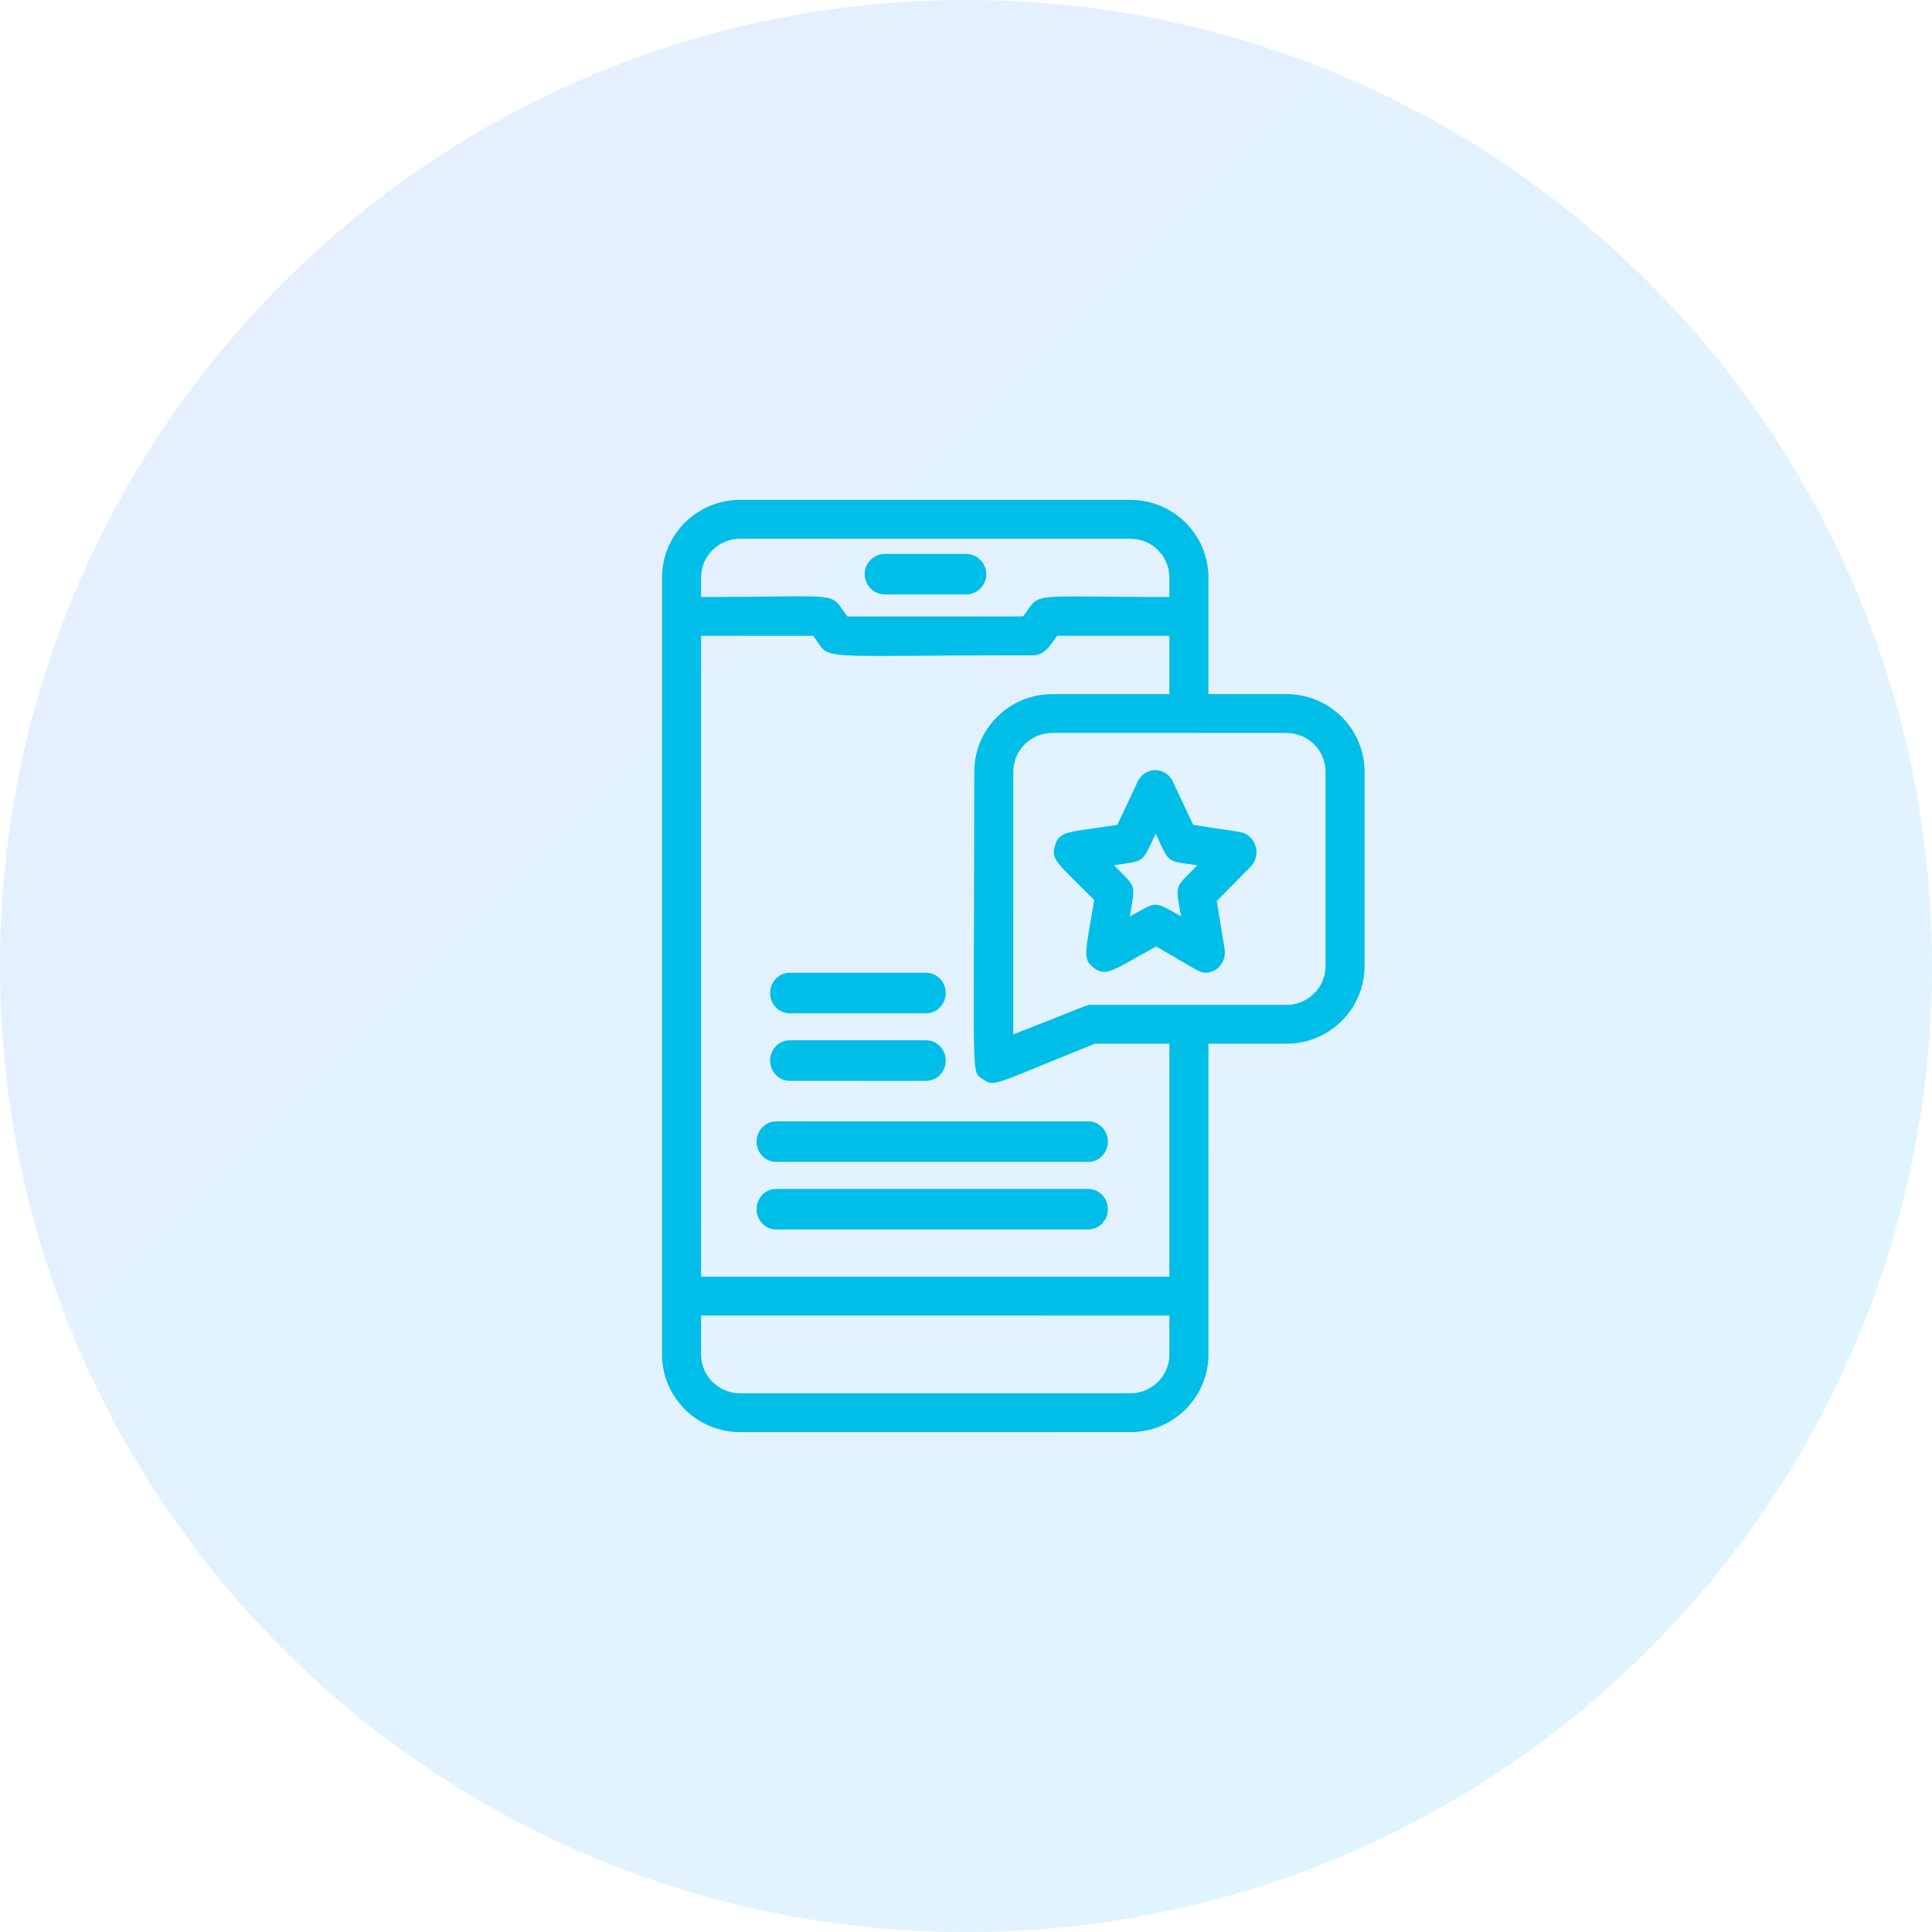
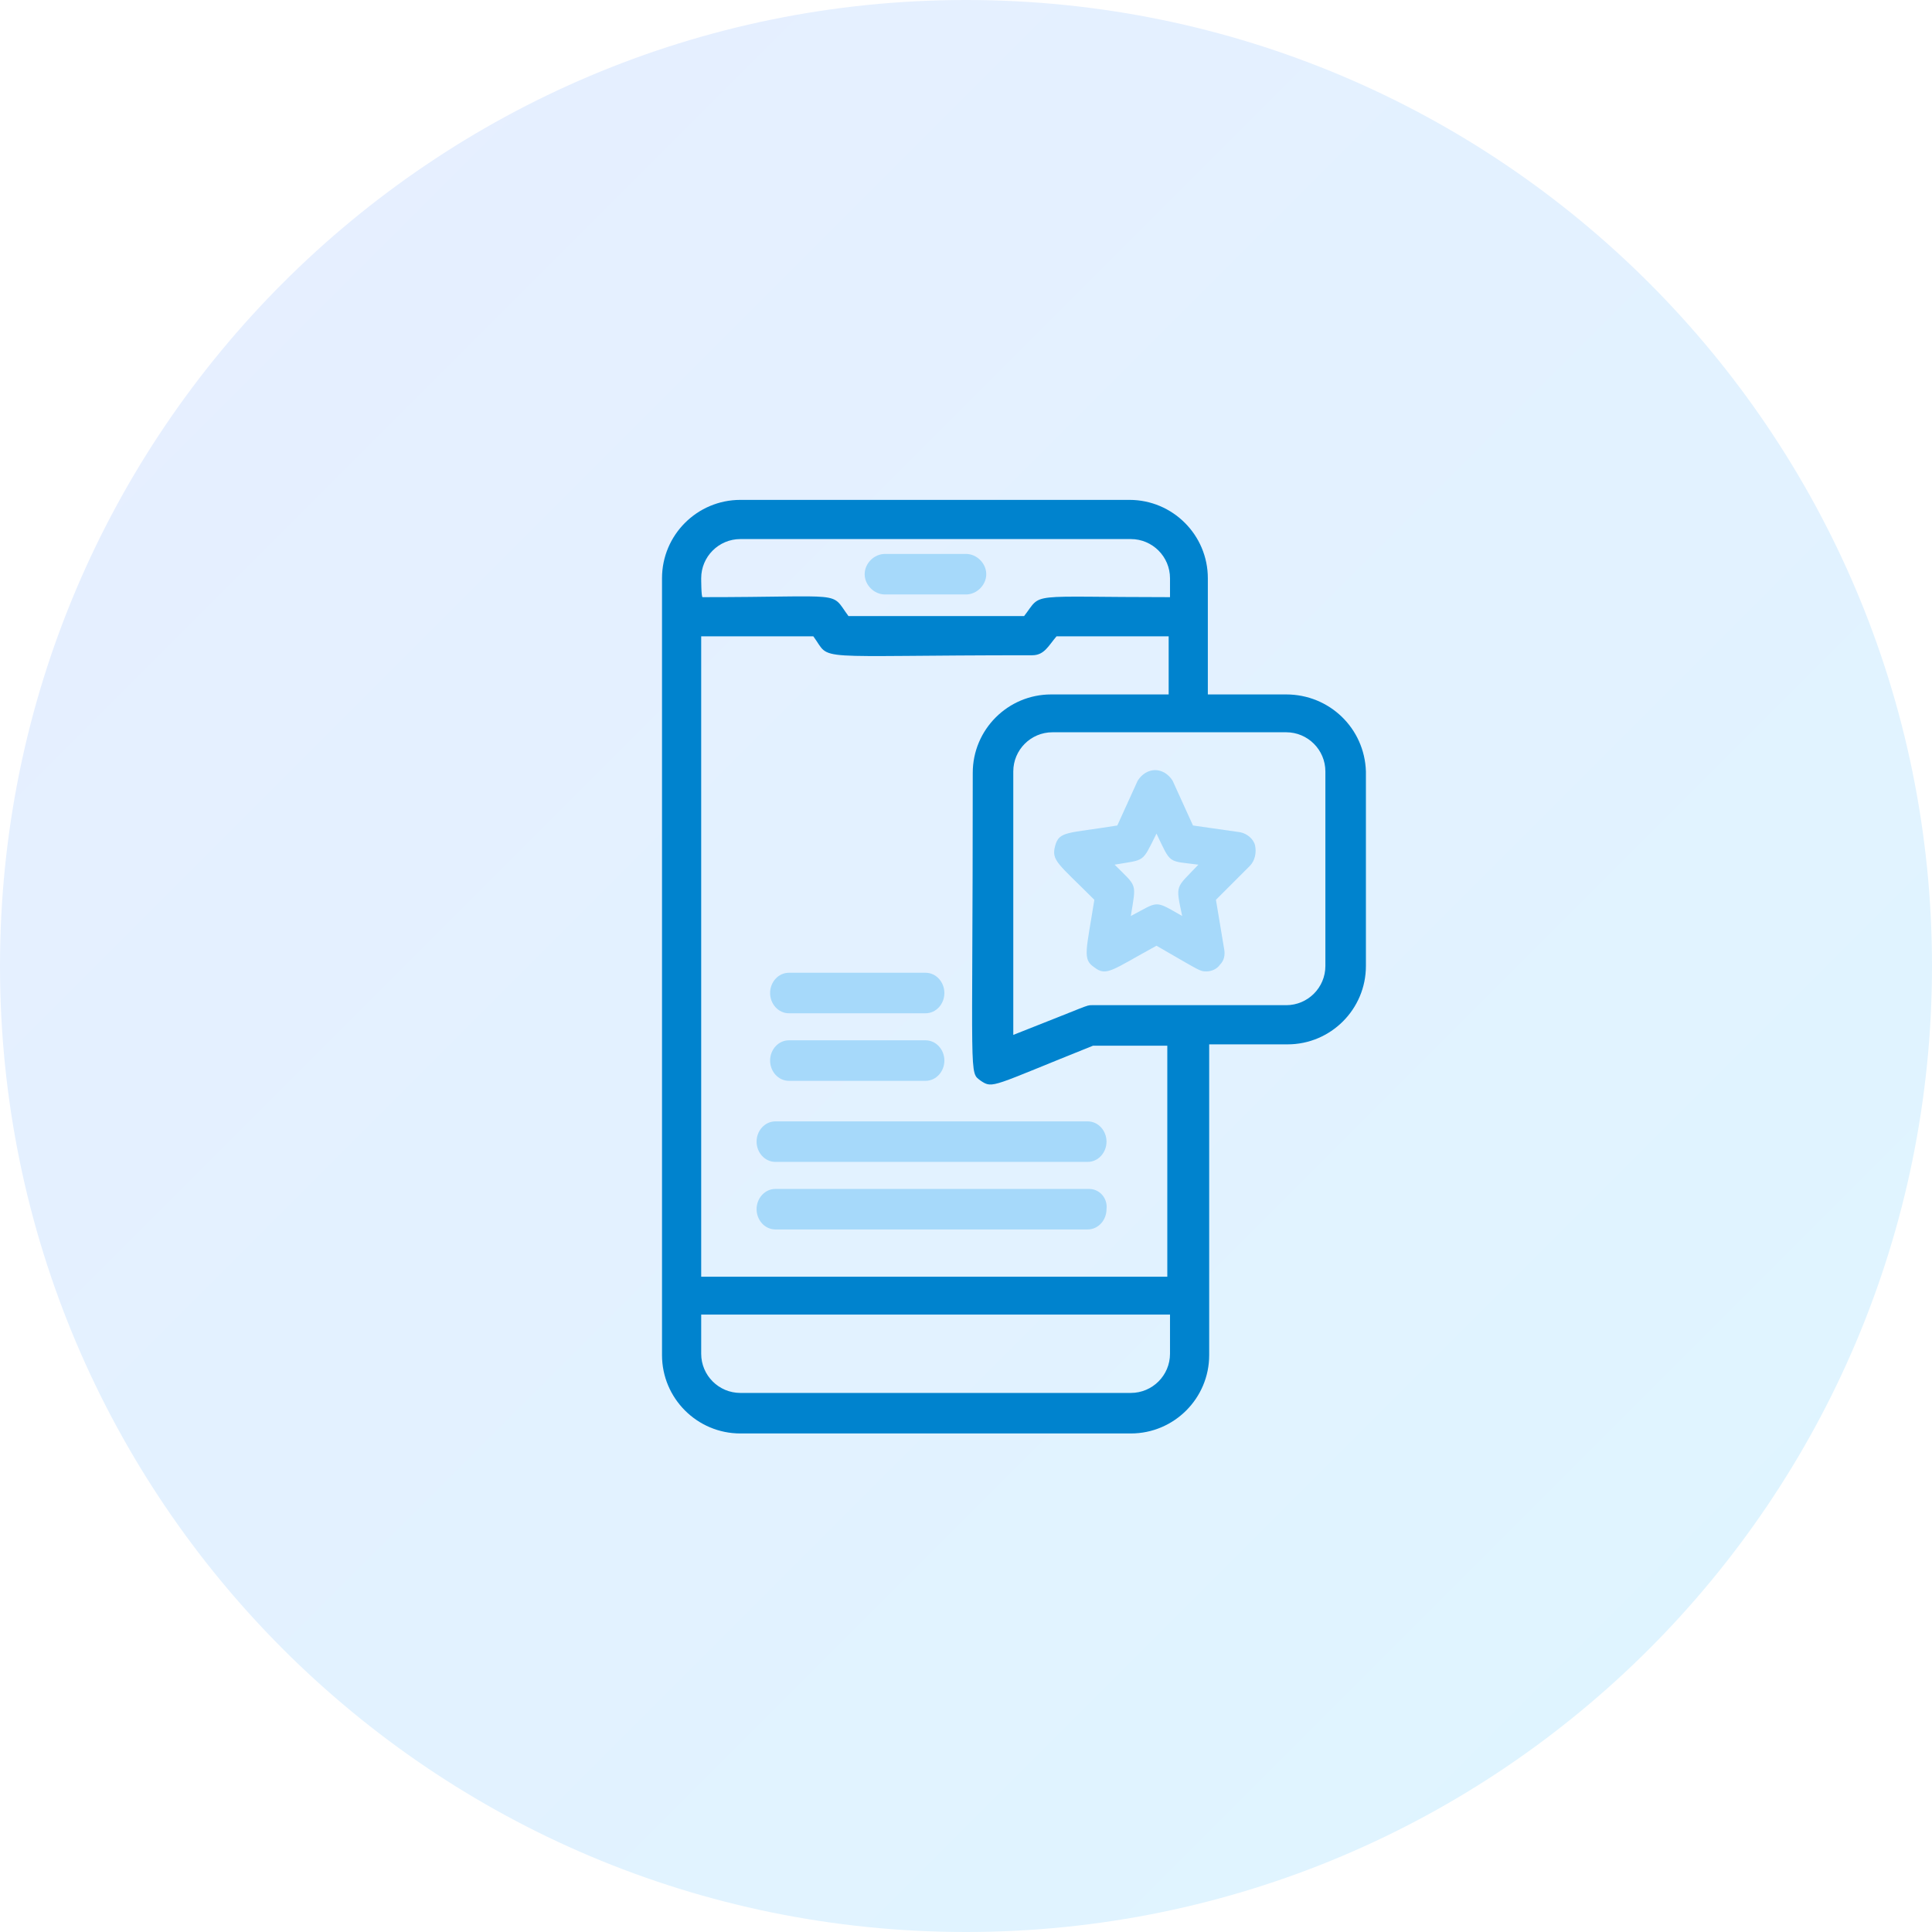
- <svg xmlns="http://www.w3.org/2000/svg" width="143" height="143" viewBox="0 0 143 143">
-   <defs>
-     <linearGradient id="e44ll0fqza" x1="0%" x2="100%" y1="0%" y2="100%">
-       <stop offset="0%" stop-color="#E7EEFF" />
-       <stop offset="100%" stop-color="#DEF5FF" />
+ <svg xmlns="http://www.w3.org/2000/svg" version="1.1" id="Layer_1" x="0px" y="0px" viewBox="0 0 143 143" style="enable-background:new 0 0 143 143;" xml:space="preserve">
+   <style type="text/css">
+ 	.st0{fill-rule:evenodd;clip-rule:evenodd;fill:url(#SVGID_1_);}
+ 	.st1{fill:#A6D9FA;}
+ 	.st2{fill:#0083CE;}
+ </style>
+   <g transform="translate(-982 -1704) translate(982 1704)">
+     <linearGradient id="SVGID_1_" gradientUnits="userSpaceOnUse" x1="-224.42" y1="490.449" x2="-223.42" y2="489.449" gradientTransform="matrix(143 0 0 -143 32092 70134.242)">
+       <stop offset="0" style="stop-color:#E7EEFF" />
+       <stop offset="1" style="stop-color:#DEF5FF" />
    </linearGradient>
-     <filter id="6wds64mxdb">
-       <feColorMatrix in="SourceGraphic" values="0 0 0 0 0 0 0 0 0 0.514 0 0 0 0 0.808 0 0 0 1 0" />
-     </filter>
-   </defs>
-   <g fill="none" fill-rule="evenodd">
+     <circle class="st0" cx="71.5" cy="71.5" r="71.5" />
    <g>
-       <g transform="translate(-982 -1704) translate(982 1704)">
-         <circle cx="71.5" cy="71.5" r="71.5" fill="url(#e44ll0fqza)" />
-         <g filter="url(#6wds64mxdb)">
-           <g fill="#000" fill-rule="nonzero">
-             <path d="M17.223 7h6c.828 0 1.5-.672 1.5-1.5S24.05 4 23.223 4h-6c-.829 0-1.5.672-1.5 1.5s.671 1.5 1.5 1.5z" transform="translate(48.277 37)" />
-             <path d="M46.945 14.375h-5.778V5.75c0-3.176-2.586-5.75-5.777-5.75H6.5C3.31 0 .724 2.574.724 5.75v57.5C.723 66.426 3.31 69 6.5 69H35.39c3.19 0 5.777-2.574 5.777-5.75v-23h5.778c3.191 0 5.778-2.574 5.778-5.75V20.125c0-3.176-2.587-5.75-5.778-5.75zM3.612 5.75c0-1.588 1.293-2.875 2.889-2.875H35.39c1.595 0 2.888 1.287 2.888 2.875v1.438c-10.833 0-9.417-.432-10.833 1.437h-13c-1.444-1.912 0-1.438-10.833-1.438V5.75zm34.666 57.5c0 1.588-1.293 2.875-2.888 2.875H6.5c-1.595 0-2.888-1.287-2.888-2.875v-2.875h34.666v2.875zm0-5.75H3.612V10.062h8.305c1.445 1.912-.577 1.438 16.25 1.438.896 0 1.228-.676 1.806-1.438h8.305v4.313h-8.666c-3.191 0-5.778 2.574-5.778 5.75 0 23.244-.274 22.138.636 22.756.91.618.765.373 8.305-2.631h5.503V57.5zm11.556-23c0 1.588-1.293 2.875-2.889 2.875H32.501c-.405 0-.16 0-5.778 2.185V20.125c0-1.588 1.293-2.875 2.889-2.875h17.333c1.596 0 2.889 1.287 2.889 2.875V34.5z" transform="translate(48.277 37)" />
-             <path d="M9.167 46c-.797 0-1.444.672-1.444 1.5S8.37 49 9.167 49h23.111c.798 0 1.445-.672 1.445-1.5s-.647-1.5-1.445-1.5H9.168zM32.278 51H9.168c-.798 0-1.445.672-1.445 1.5S8.37 54 9.167 54h23.111c.798 0 1.445-.672 1.445-1.5s-.647-1.5-1.445-1.5zM10.167 43h10.111c.798 0 1.445-.672 1.445-1.5s-.647-1.5-1.445-1.5h-10.11c-.798 0-1.445.672-1.445 1.5S9.37 43 10.167 43zM10.167 38h10.111c.798 0 1.445-.672 1.445-1.5s-.647-1.5-1.445-1.5h-10.11c-.798 0-1.445.672-1.445 1.5S9.37 38 10.167 38zM43.52 24.584l-3.477-.528-1.55-3.29c-.258-.474-.74-.766-1.26-.766-.523 0-1.004.292-1.261.765l-1.55 3.291c-3.71.559-4.274.438-4.608 1.51-.333 1.071.16 1.298 2.898 4.045-.623 3.834-.927 4.378 0 5.042.927.664 1.304.196 4.593-1.6C40.65 35 40.535 35 40.999 35c.404-.018.782-.21 1.043-.532.261-.32.382-.74.333-1.159l-.594-3.623 2.521-2.55c.381-.4.517-.987.352-1.523-.164-.537-.602-.933-1.134-1.029zm-4.346 6.25c-2.145-1.178-1.739-1.148-3.825 0 .42-2.506.507-2.083-1.174-3.79 2.347-.361 2.029-.105 3.086-2.339 1.072 2.28.768 1.993 3.086 2.34-1.666 1.72-1.666 1.313-1.202 3.789h.029z" transform="translate(48.277 37)" />
-           </g>
-         </g>
+       <g>
+         <path class="st1" d="M65.5,44h6c0.8,0,1.5-0.7,1.5-1.5S72.3,41,71.5,41h-6c-0.8,0-1.5,0.7-1.5,1.5S64.7,44,65.5,44z" />
+         <path class="st2" d="M95.2,51.4h-5.8v-8.6c0-3.2-2.6-5.8-5.8-5.8H54.8c-3.2,0-5.8,2.6-5.8,5.8v57.5c0,3.2,2.6,5.8,5.8,5.8h28.9     c3.2,0,5.8-2.6,5.8-5.8v-23h5.8c3.2,0,5.8-2.6,5.8-5.8V57.1C101,53.9,98.4,51.4,95.2,51.4z M51.9,42.8c0-1.6,1.3-2.9,2.9-2.9     h28.9c1.6,0,2.9,1.3,2.9,2.9v1.4c-10.8,0-9.4-0.4-10.8,1.4h-13c-1.4-1.9,0-1.4-10.8-1.4C51.9,44.2,51.9,42.8,51.9,42.8z      M86.6,100.2c0,1.6-1.3,2.9-2.9,2.9H54.8c-1.6,0-2.9-1.3-2.9-2.9v-2.9h34.7V100.2z M86.6,94.5H51.9V47.1h8.3     c1.4,1.9-0.6,1.4,16.2,1.4c0.9,0,1.2-0.7,1.8-1.4h8.3v4.3h-8.7c-3.2,0-5.8,2.6-5.8,5.8c0,23.2-0.3,22.1,0.6,22.8     c0.9,0.6,0.8,0.4,8.3-2.6h5.5V94.5z M98.1,71.5c0,1.6-1.3,2.9-2.9,2.9H80.8c-0.4,0-0.2,0-5.8,2.2V57.1c0-1.6,1.3-2.9,2.9-2.9     h17.3c1.6,0,2.9,1.3,2.9,2.9V71.5z" />
+         <path class="st1" d="M57.4,83c-0.8,0-1.4,0.7-1.4,1.5c0,0.8,0.6,1.5,1.4,1.5h23.1c0.8,0,1.4-0.7,1.4-1.5c0-0.8-0.6-1.5-1.4-1.5     H57.4L57.4,83z M80.6,88H57.4c-0.8,0-1.4,0.7-1.4,1.5c0,0.8,0.6,1.5,1.4,1.5h23.1c0.8,0,1.4-0.7,1.4-1.5C82,88.7,81.4,88,80.6,88     z M58.4,80h10.1c0.8,0,1.4-0.7,1.4-1.5c0-0.8-0.6-1.5-1.4-1.5H58.4c-0.8,0-1.4,0.7-1.4,1.5C57,79.3,57.6,80,58.4,80z M58.4,75     h10.1c0.8,0,1.4-0.7,1.4-1.5c0-0.8-0.6-1.5-1.4-1.5H58.4c-0.8,0-1.4,0.7-1.4,1.5C57,74.3,57.6,75,58.4,75z M91.8,61.6l-3.5-0.5     l-1.5-3.3C86.5,57.3,86,57,85.5,57c-0.5,0-1,0.3-1.3,0.8l-1.5,3.3c-3.7,0.6-4.3,0.4-4.6,1.5c-0.3,1.1,0.2,1.3,2.9,4     c-0.6,3.8-0.9,4.4,0,5c0.9,0.7,1.3,0.2,4.6-1.6c3.3,1.9,3.2,1.9,3.7,1.9c0.4,0,0.8-0.2,1-0.5c0.3-0.3,0.4-0.7,0.3-1.2l-0.6-3.6     l2.5-2.5c0.4-0.4,0.5-1,0.4-1.5C92.8,62.1,92.3,61.7,91.8,61.6z M87.5,67.8c-2.1-1.2-1.7-1.1-3.8,0c0.4-2.5,0.5-2.1-1.2-3.8     c2.3-0.4,2-0.1,3.1-2.3c1.1,2.3,0.8,2,3.1,2.3C87,65.8,87,65.4,87.5,67.8C87.4,67.8,87.5,67.8,87.5,67.8z" />
      </g>
    </g>
  </g>
</svg>
